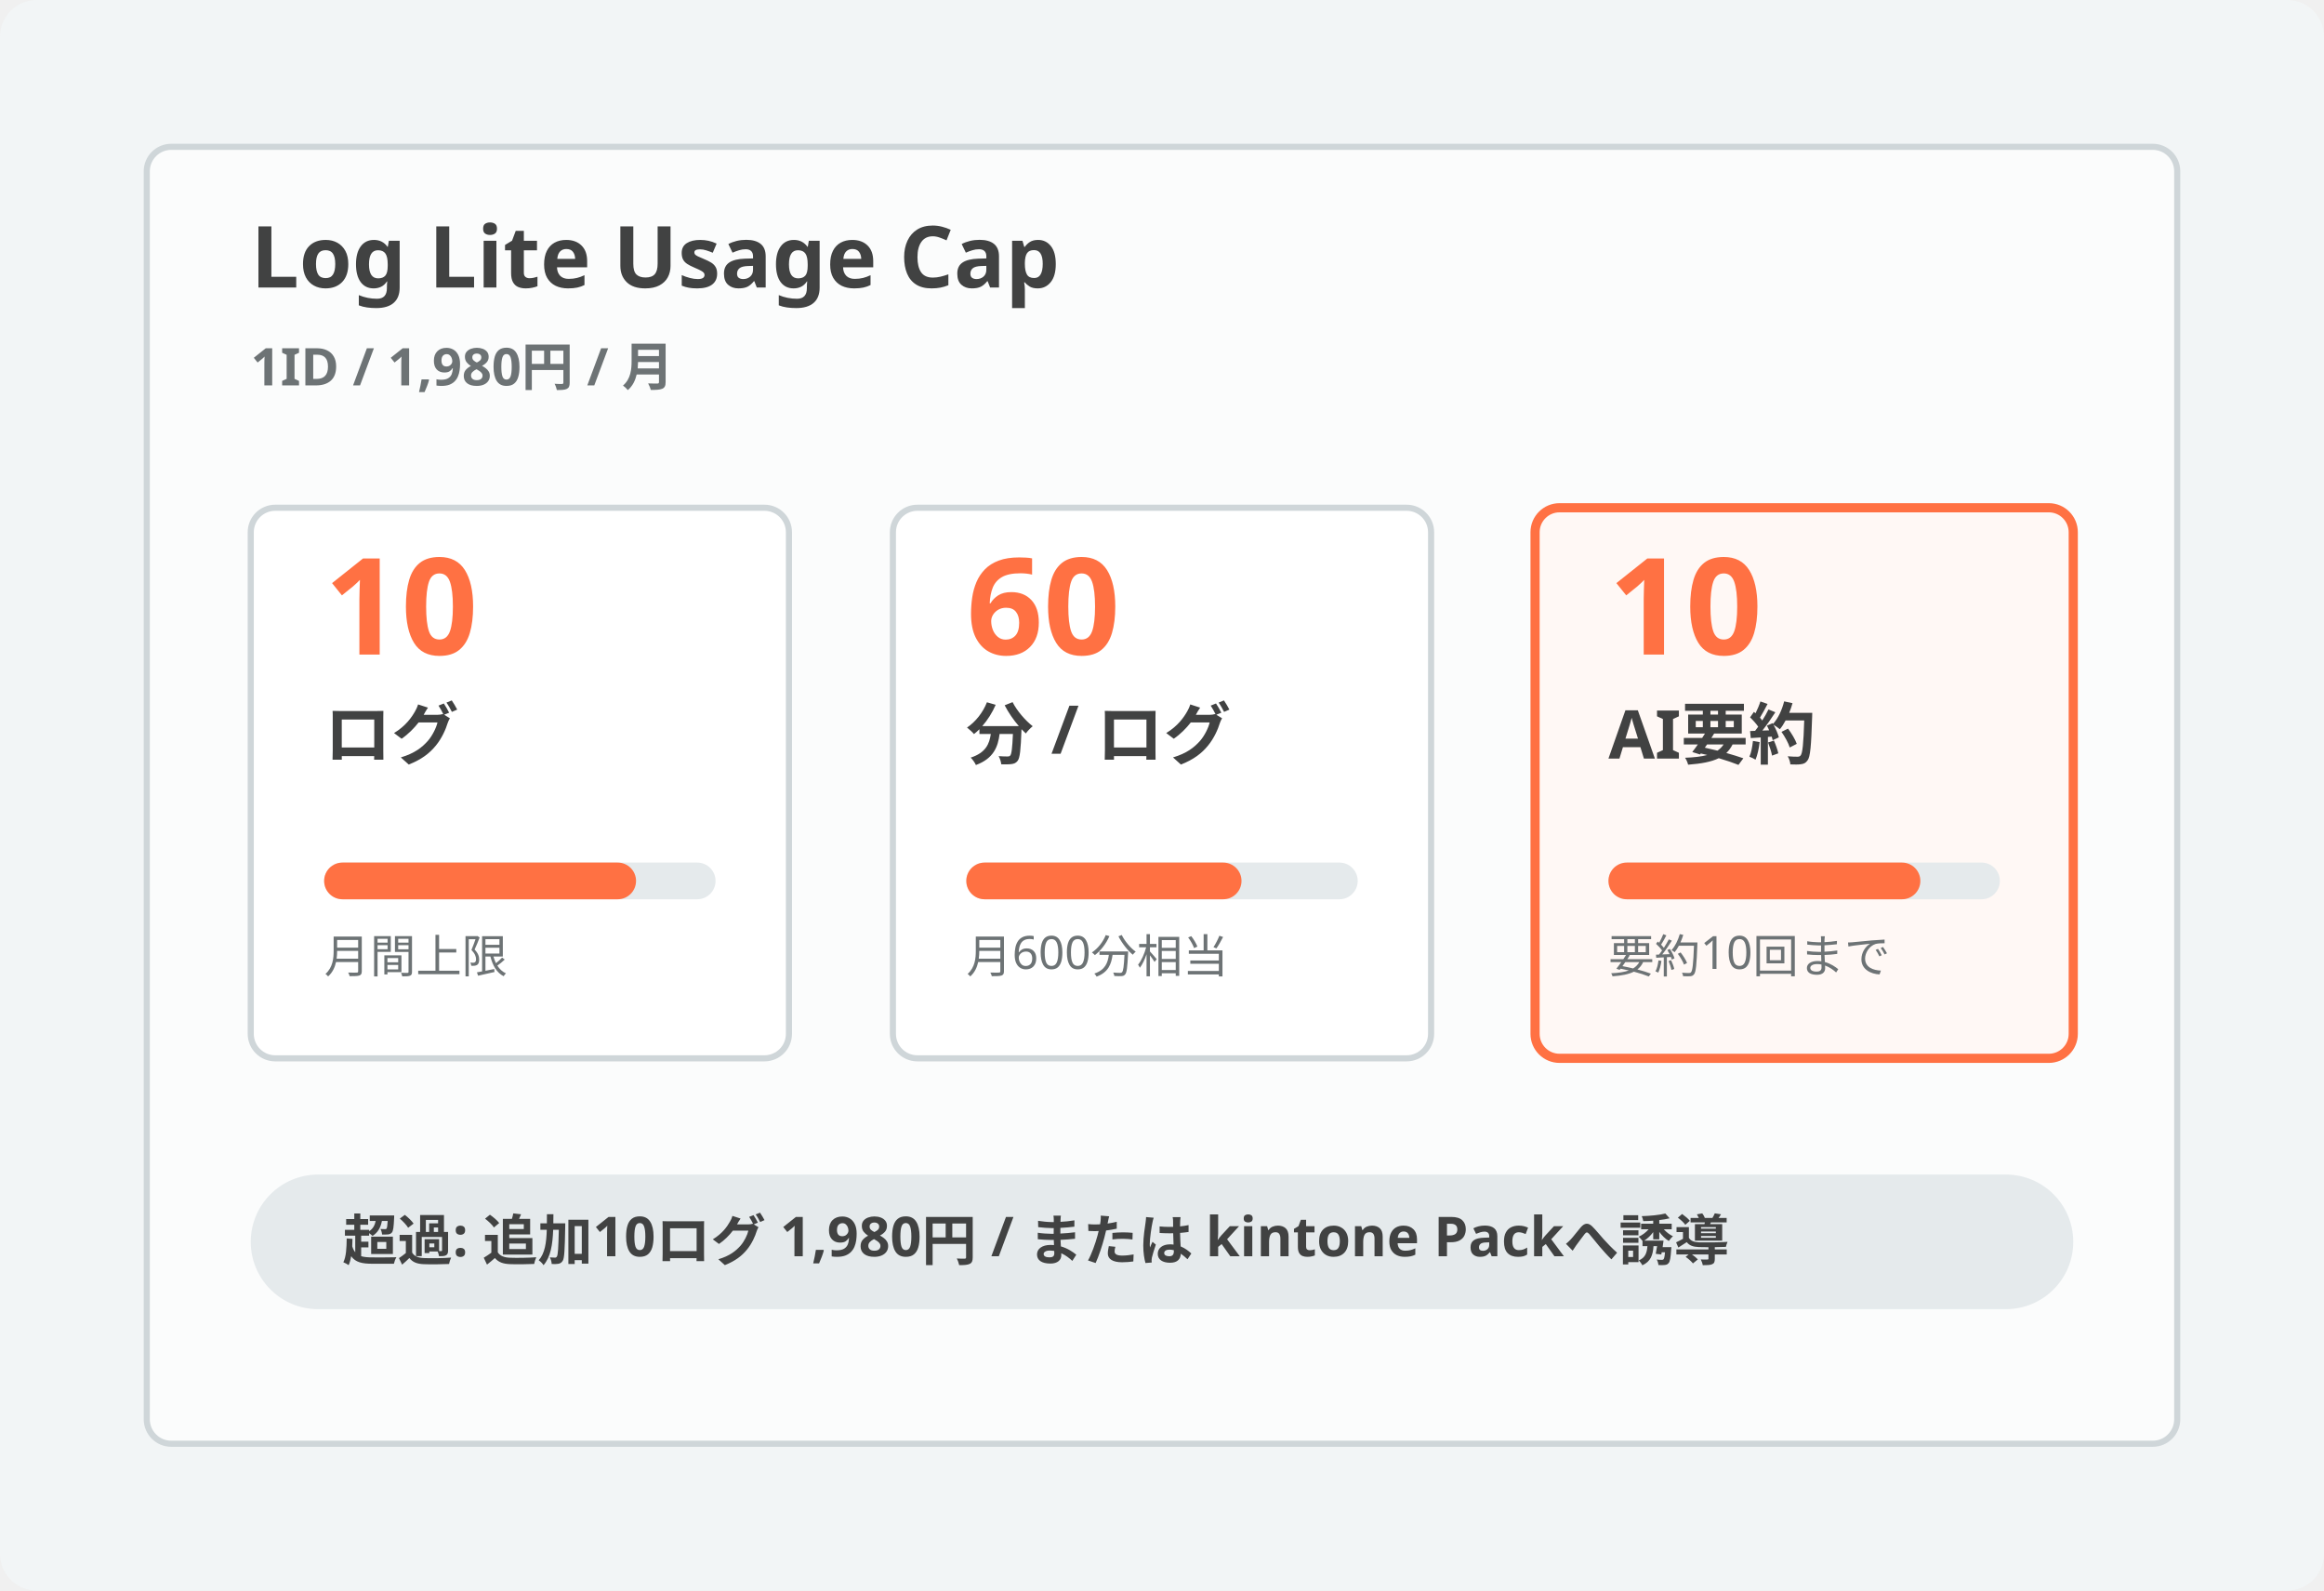
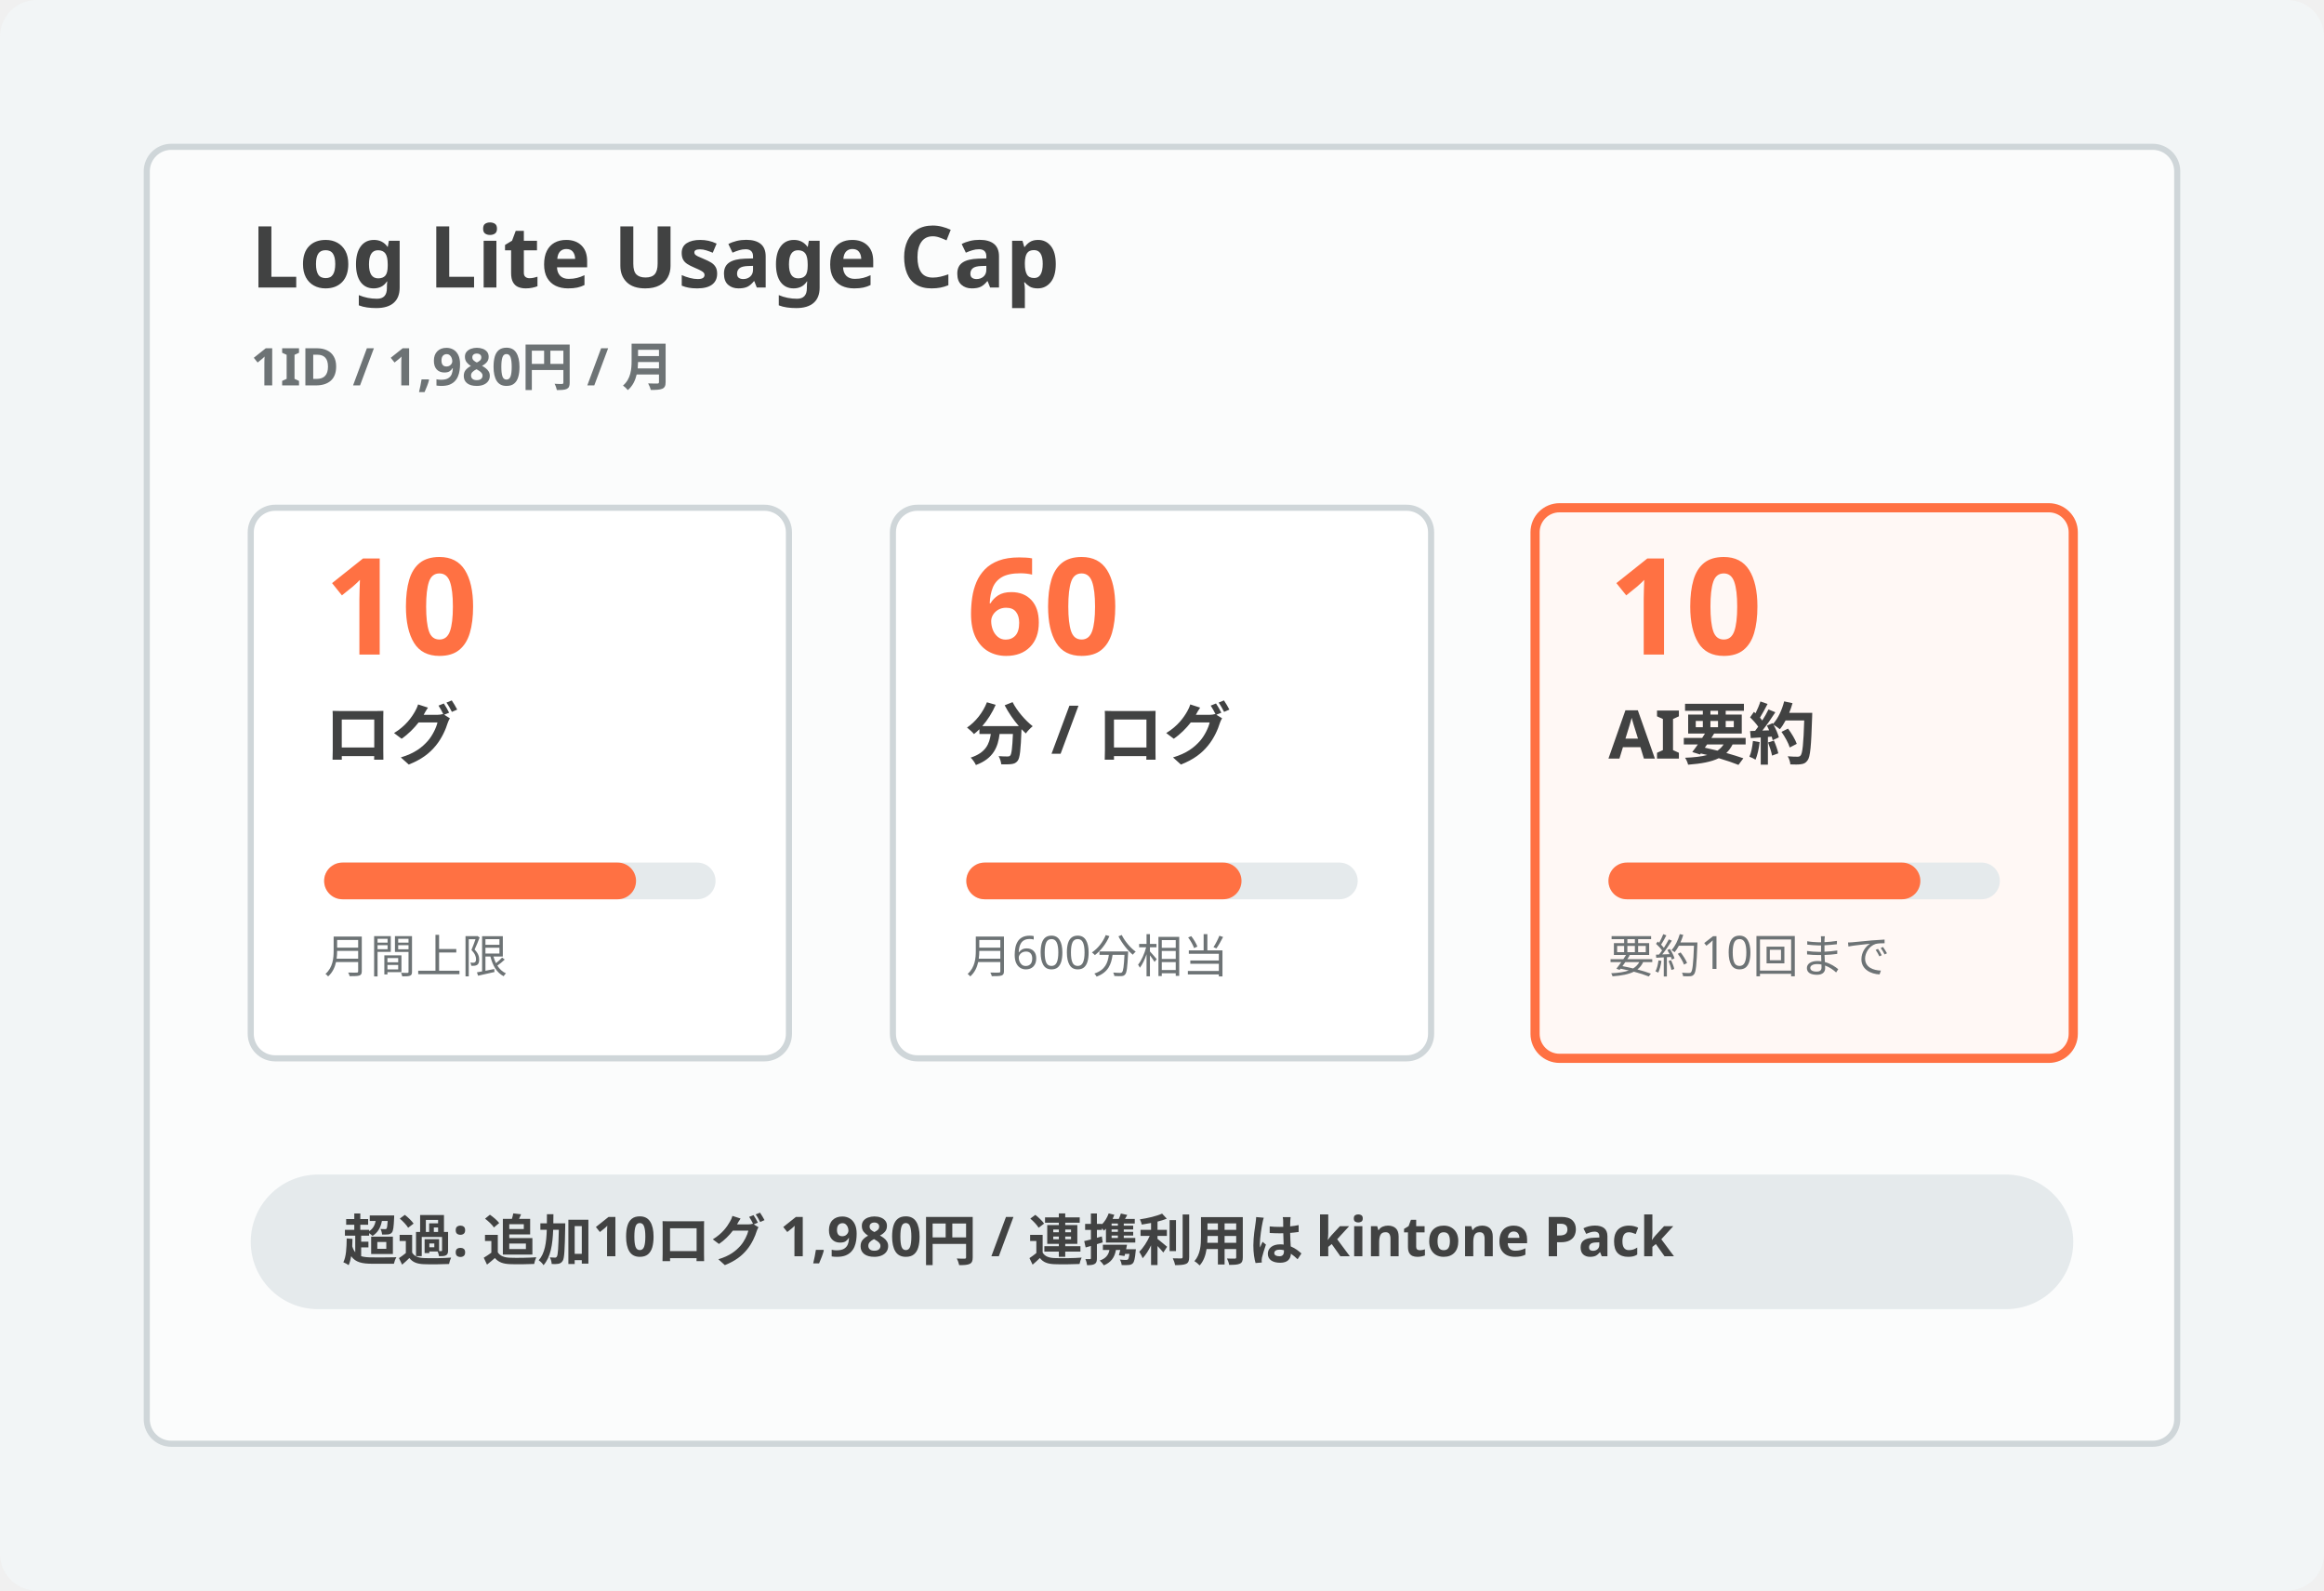
<svg xmlns="http://www.w3.org/2000/svg" viewBox="0 0 760 520" role="img" aria-labelledby="title desc">
  <rect width="760" height="520" rx="12" fill="#f2f5f6" />
  <rect x="48" y="48" width="664" height="424" rx="8" fill="#fbfcfc" stroke="#cfd6d9" stroke-width="2" />
  <text x="82" y="94" fill="#414242" font-family="system-ui, sans-serif" font-size="28" font-weight="850">Log Lite Usage Cap</text>
  <text x="82" y="126" fill="#6d7375" font-family="system-ui, sans-serif" font-size="17" font-weight="700">1ID / 1,980円 / 月</text>
  <g transform="translate(82 166)">
    <rect width="176" height="180" rx="8" fill="#fff" stroke="#cfd6d9" stroke-width="2" />
    <text x="24" y="48" fill="#ff7143" font-family="system-ui, sans-serif" font-size="44" font-weight="900">10</text>
    <text x="24" y="82" fill="#414242" font-family="system-ui, sans-serif" font-size="22" font-weight="850">ログ</text>
    <rect x="24" y="116" width="128" height="12" rx="6" fill="#e5eaec" />
    <rect x="24" y="116" width="102" height="12" rx="6" fill="#ff7143" />
    <text x="24" y="152" fill="#6d7375" font-family="system-ui, sans-serif" font-size="15">月間上限</text>
  </g>
  <g transform="translate(292 166)">
    <rect width="176" height="180" rx="8" fill="#fff" stroke="#cfd6d9" stroke-width="2" />
    <text x="24" y="48" fill="#ff7143" font-family="system-ui, sans-serif" font-size="44" font-weight="900">60</text>
    <text x="24" y="82" fill="#414242" font-family="system-ui, sans-serif" font-size="22" font-weight="850">分 / ログ</text>
    <rect x="24" y="116" width="128" height="12" rx="6" fill="#e5eaec" />
    <rect x="24" y="116" width="90" height="12" rx="6" fill="#ff7143" />
    <text x="24" y="152" fill="#6d7375" font-family="system-ui, sans-serif" font-size="15">月600分相当</text>
  </g>
  <g transform="translate(502 166)">
    <rect width="176" height="180" rx="8" fill="#fff8f5" stroke="#ff7143" stroke-width="3" />
    <text x="24" y="48" fill="#ff7143" font-family="system-ui, sans-serif" font-size="44" font-weight="900">10</text>
    <text x="24" y="82" fill="#414242" font-family="system-ui, sans-serif" font-size="22" font-weight="850">AI要約</text>
    <rect x="24" y="116" width="128" height="12" rx="6" fill="#e5eaec" />
    <rect x="24" y="116" width="102" height="12" rx="6" fill="#ff7143" />
    <text x="24" y="152" fill="#6d7375" font-family="system-ui, sans-serif" font-size="15">要約10回まで</text>
  </g>
  <rect x="82" y="384" width="596" height="44" rx="22" fill="#e5eaec" />
-   <text x="112" y="412" fill="#414242" font-family="system-ui, sans-serif" font-size="18" font-weight="850">超過: 追加10ログ 1,980円 / または kintone Packへ誘導</text>
+   <text x="112" y="412" fill="#414242" font-family="system-ui, sans-serif" font-size="18" font-weight="850">超過: 追加10ログ 1,980円 / 連携利用は kintone Pack</text>
</svg>
